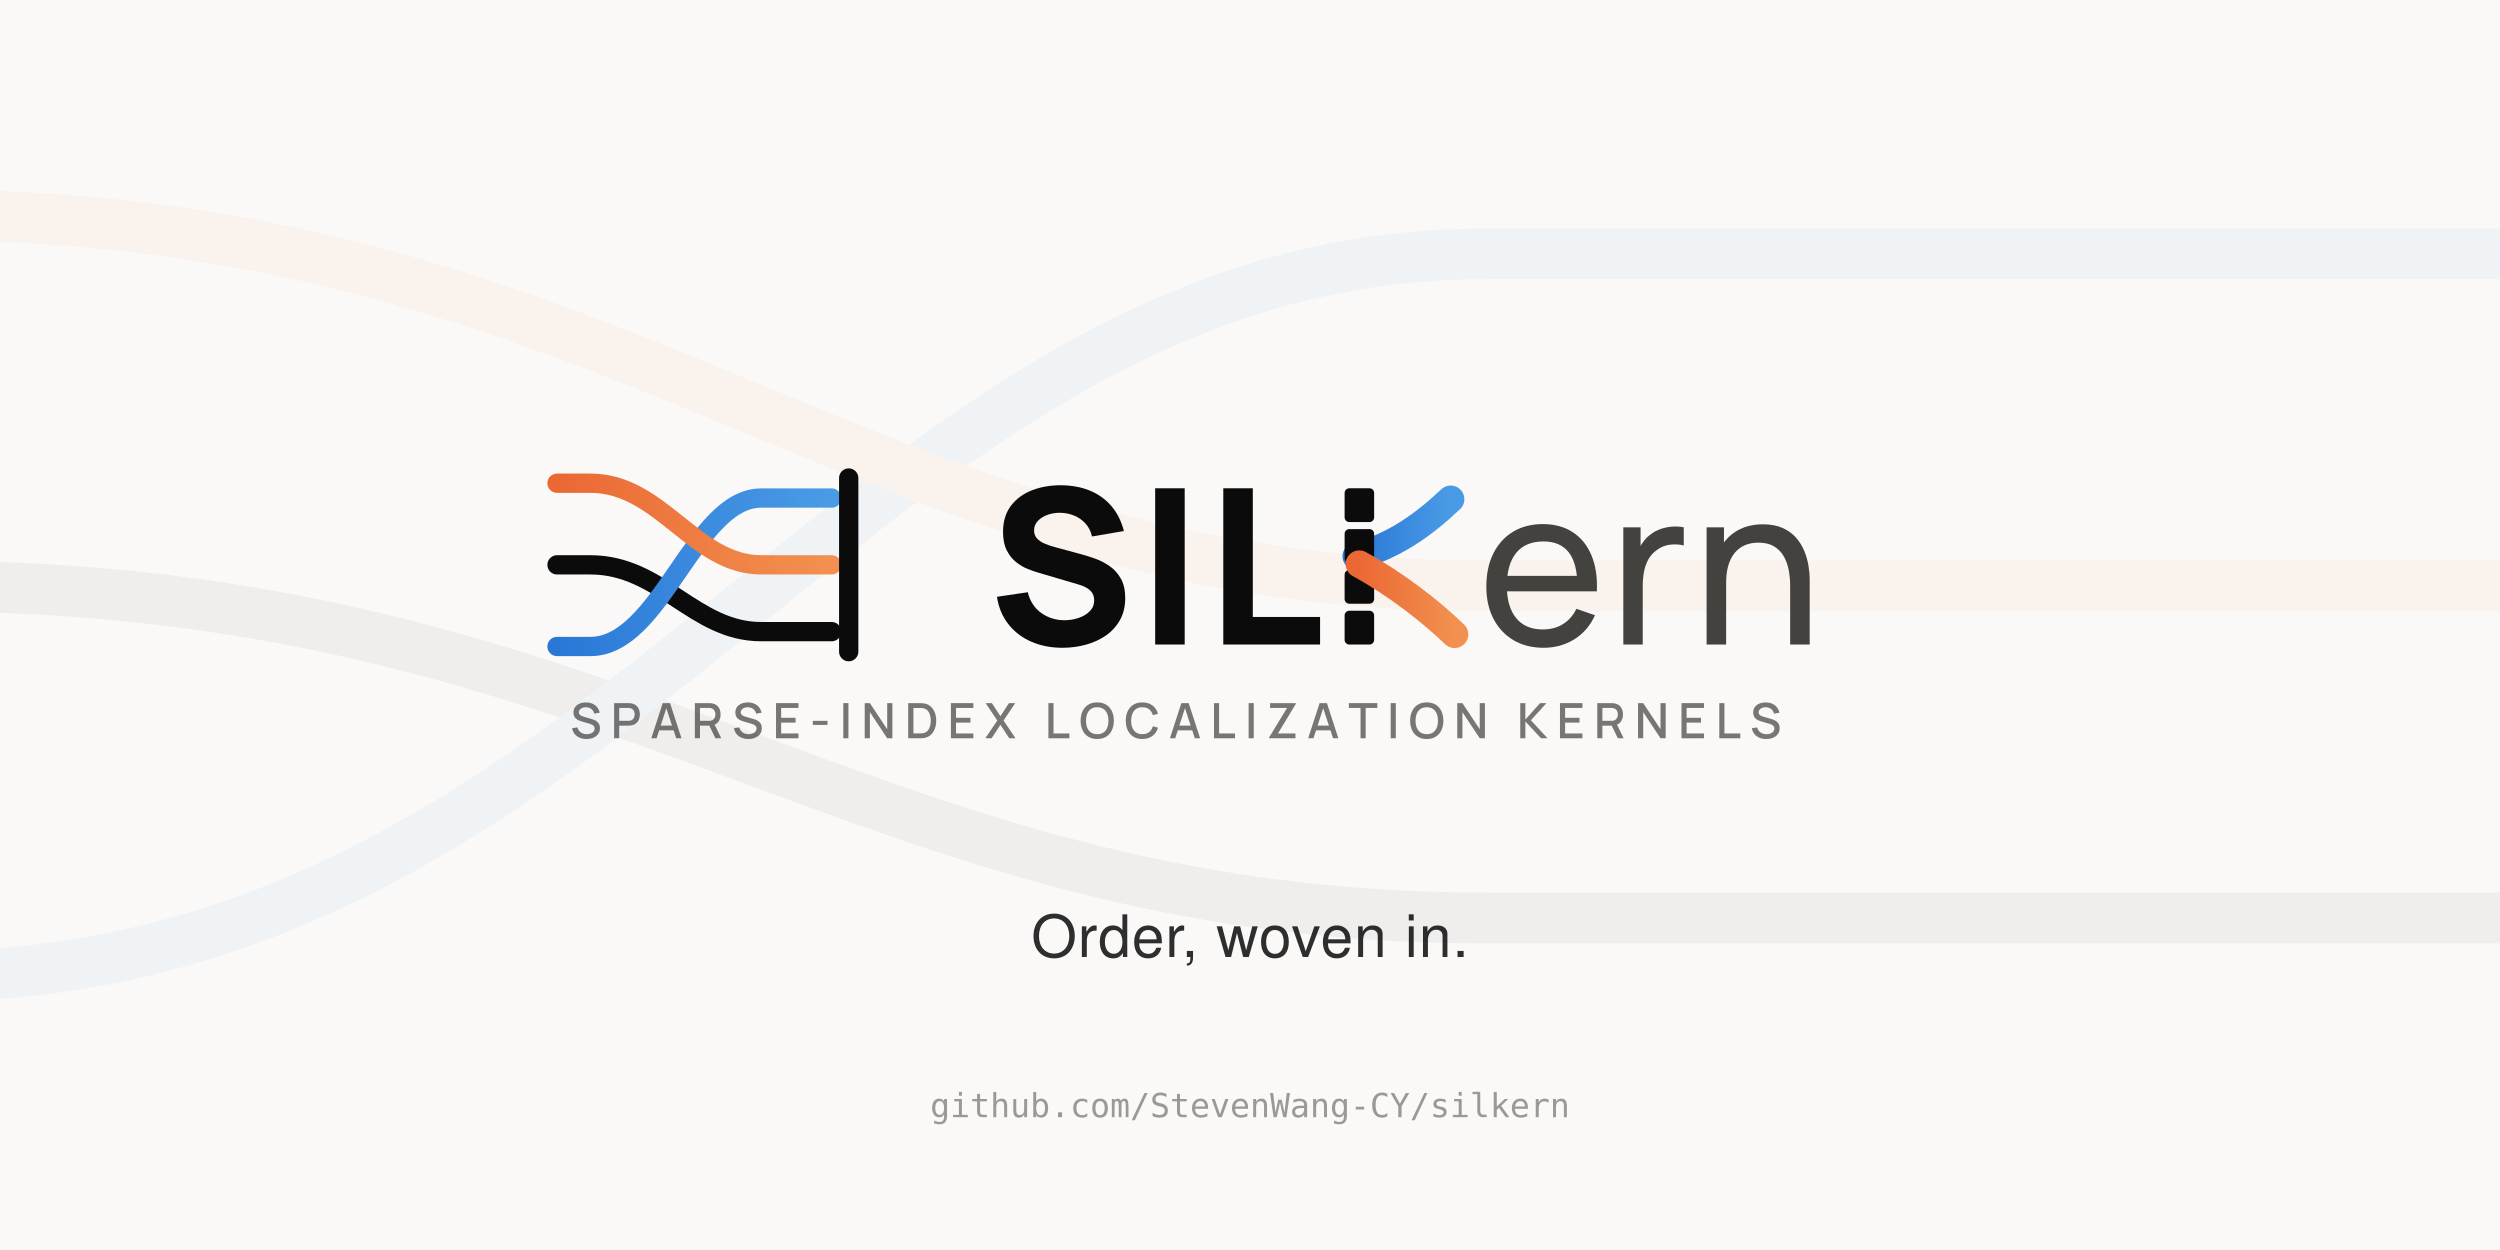
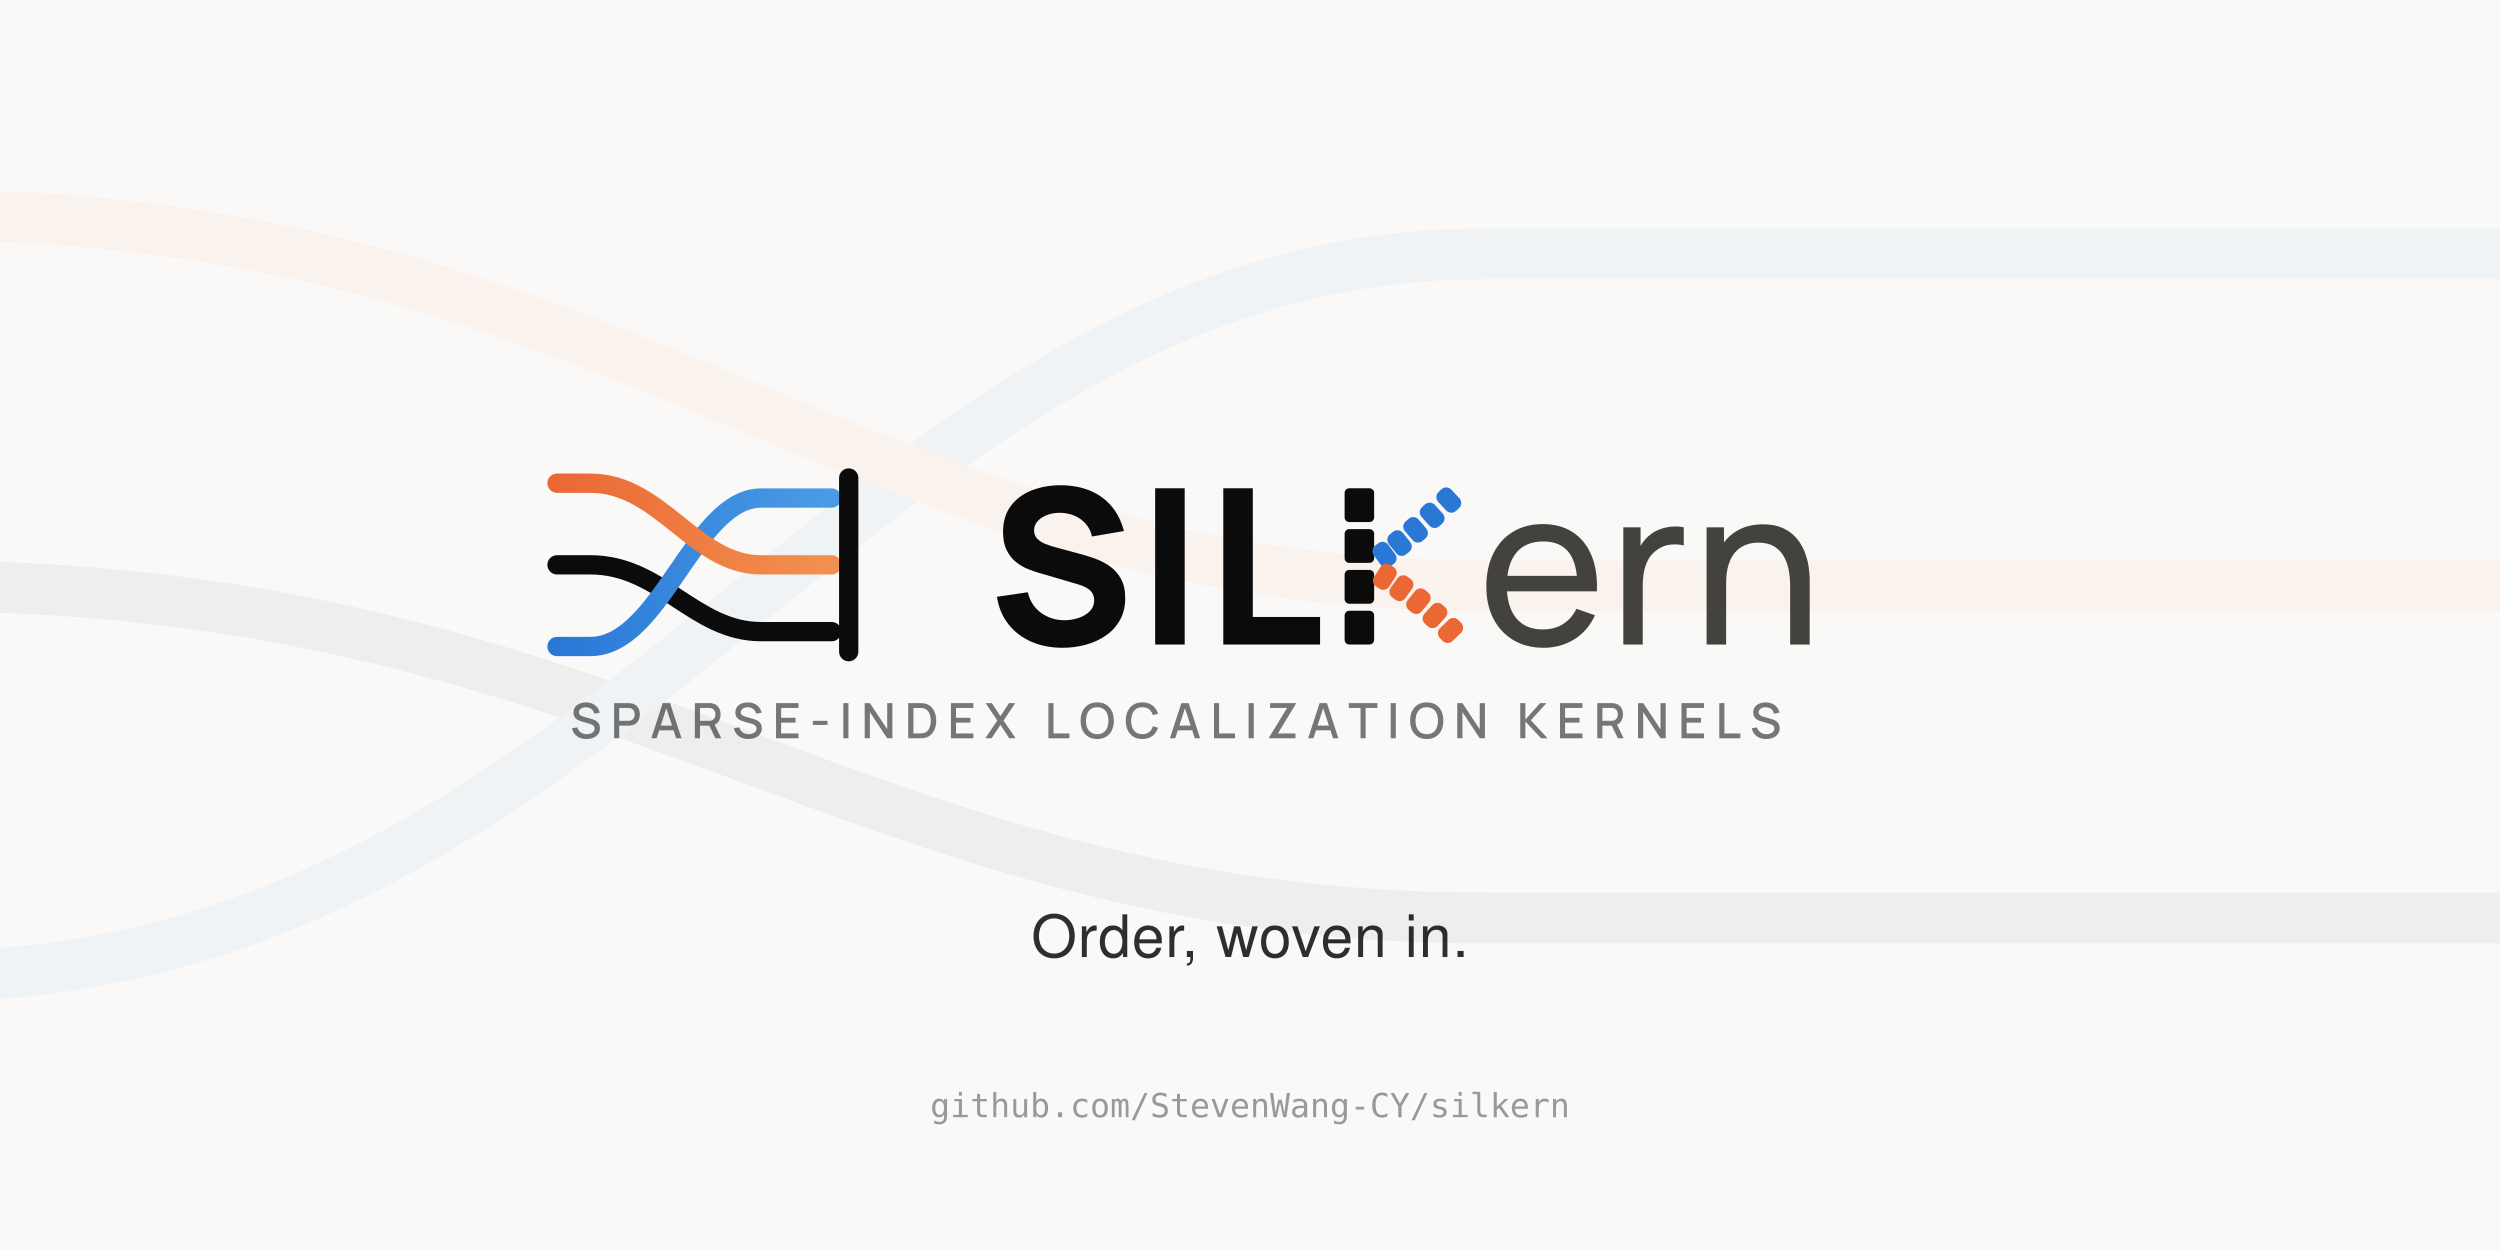
<svg xmlns="http://www.w3.org/2000/svg" viewBox="0 0 1280 640" width="1280" height="640" role="img" aria-label="SILKern social banner: the weave mark and wordmark over a faint thread motif, with the tagline 'Order, woven in.'">
  <defs>
    <linearGradient id="gBlue" x1="0" y1="0" x2="1" y2="0">
      <stop offset="0" stop-color="#2a78d6" />
      <stop offset="1" stop-color="#4a9be6" />
    </linearGradient>
    <linearGradient id="gOrange" x1="0" y1="0" x2="1" y2="0">
      <stop offset="0" stop-color="#eb6834" />
      <stop offset="1" stop-color="#f2914f" />
    </linearGradient>
    <style>
      .ink { fill: #0b0b0b; } .soft { fill: #43423f; } .sub { fill: #0b0b0b; fill-opacity: .55; }
      .inkS { stroke: #0b0b0b; }
      .thread { fill: none; stroke-width: 5.2; stroke-linecap: round; }
-       .kblue  { fill: none; stroke: url(#gBlue);   stroke-width: 7; stroke-linecap: round; }
-       .korange{ fill: none; stroke: url(#gOrange); stroke-width: 7; stroke-linecap: round; }
+       .kbB { fill: #2a78d6; }
+       .kbO { fill: #eb6834; }
    </style>
  </defs>
  <rect width="1280" height="640" fill="#faf9f7" />
  <g fill="none" stroke-linecap="round" stroke-width="26" opacity=".05">
    <path stroke="#0b0b0b" d="M -40 300 C 320 300, 440 470, 760 470 L 1320 470" />
    <path stroke="#2a78d6" d="M -40 500 C 320 500, 440 130, 760 130 L 1320 130" />
    <path stroke="#eb6834" d="M -40 110 C 320 110, 440 300, 760 300 L 1320 300" />
  </g>
  <g transform="translate(250,150) scale(2)">
    <g transform="translate(10,24) scale(0.95)">
      <path class="thread inkS draw" pathLength="100" d="M 8 48 H 17 C 36 48, 45 66, 63 66 H 82" />
      <path class="thread draw" pathLength="100" style="animation-delay:.1s" stroke="url(#gBlue)" d="M 8 70 H 17 C 36 70, 45 30, 63 30 H 82" />
      <path class="thread draw" pathLength="100" style="animation-delay:.2s" stroke="url(#gOrange)" d="M 8 26 H 17 C 36 26, 45 48, 63 48 H 82" />
      <rect class="ink" x="84" y="22" width="5.2" height="52" rx="2.6" />
    </g>
    <g transform="translate(128,90)">
      <g transform="translate(0.00,0) scale(0.027778,-0.027778)">
        <path class="ink" d="M684 -30Q524 -30 395.5 26.5Q267 83 184.5 188.5Q102 294 80 440L364 482Q394 358 488.0 291.0Q582 224 702 224Q769 224 832.0 245.0Q895 266 935.5 307.0Q976 348 976 408Q976 430 969.5 450.5Q963 471 948.0 489.0Q933 507 905.5 523.0Q878 539 836 552L462 662Q420 674 364.5 696.0Q309 718 257.0 759.0Q205 800 170.5 867.5Q136 935 136 1038Q136 1183 209.0 1279.0Q282 1375 404.0 1422.0Q526 1469 674 1468Q823 1466 940.0 1417.0Q1057 1368 1136.0 1274.5Q1215 1181 1250 1046L956 996Q940 1066 897.0 1114.0Q854 1162 794.5 1187.0Q735 1212 670 1214Q606 1216 549.5 1196.5Q493 1177 457.5 1140.0Q422 1103 422 1052Q422 1005 451.0 975.5Q480 946 524.0 928.0Q568 910 614 898L864 830Q920 815 988.0 790.5Q1056 766 1118.5 722.5Q1181 679 1221.5 608.0Q1262 537 1262 428Q1262 312 1213.5 225.5Q1165 139 1083.0 82.5Q1001 26 897.5 -2.0Q794 -30 684 -30Z" />
      </g>
      <g transform="translate(38.28,0) scale(0.027778,-0.027778)">
        <path class="ink" d="M160 0V1440H432V0Z" />
      </g>
      <g transform="translate(55.72,0) scale(0.027778,-0.027778)">
        <path class="ink" d="M160 0V1440H432V254H1052V0Z" />
      </g>
      <g transform="translate(86.78,0)">
-         <path class="kblue draw" pathLength="100" style="animation-delay:.3s" d="M 31.6 -37.2 C 24.5 -30.5, 17 -25.2, 7.4 -22.6" />
-         <rect class="ink" x="4.44" y="-40.00" width="7.56" height="8.65" rx="1.2" />
-         <rect class="ink" x="4.44" y="-29.55" width="7.56" height="8.65" rx="1.2" />
-         <rect class="ink" x="4.44" y="-19.10" width="7.56" height="8.65" rx="1.2" />
-         <rect class="ink" x="4.44" y="-8.65" width="7.56" height="8.65" rx="1.2" />
-         <path class="korange draw" pathLength="100" style="animation-delay:.42s" d="M 8.2 -20.6 C 17.5 -15.5, 26.5 -8.5, 32.6 -2.6" />
+         <rect class="ink kb" style="animation-delay:0.00s" x="4.44" y="-40" width="7.56" height="8.65" rx="1.2" />
+         <rect class="ink kb" style="animation-delay:0.07s" x="4.44" y="-29.55" width="7.56" height="8.65" rx="1.2" />
+         <rect class="ink kb" style="animation-delay:0.14s" x="4.44" y="-19.1" width="7.56" height="8.65" rx="1.2" />
+         <rect class="ink kb" style="animation-delay:0.21s" x="4.44" y="-8.65" width="7.56" height="8.65" rx="1.2" />
+         <g transform="translate(31.11,-36.98) rotate(137.0)">
+           <rect class="kb kbB" style="animation-delay:0.30s" x="-2.30" y="-3.30" width="4.6" height="6.6" rx="1.8" />
+         </g>
+         <g transform="translate(26.85,-33.08) rotate(138.1)">
+           <rect class="kb kbB" style="animation-delay:0.38s" x="-2.30" y="-3.30" width="4.6" height="6.6" rx="1.8" />
+         </g>
+         <g transform="translate(22.61,-29.36) rotate(139.5)">
+           <rect class="kb kbB" style="animation-delay:0.46s" x="-2.30" y="-3.30" width="4.6" height="6.6" rx="1.8" />
+         </g>
+         <g transform="translate(18.51,-25.97) rotate(141.3)">
+           <rect class="kb kbB" style="animation-delay:0.54s" x="-2.30" y="-3.30" width="4.6" height="6.6" rx="1.8" />
+         </g>
+         <g transform="translate(14.65,-22.99) rotate(143.6)">
+           <rect class="kb kbB" style="animation-delay:0.62s" x="-2.30" y="-3.30" width="4.6" height="6.6" rx="1.8" />
+         </g>
+         <g transform="translate(14.74,-17.33) rotate(33.1)">
+           <rect class="kb kbO" style="animation-delay:0.75s" x="-2.30" y="-3.30" width="4.6" height="6.6" rx="1.8" />
+         </g>
+         <g transform="translate(18.98,-14.42) rotate(35.9)">
+           <rect class="kb kbO" style="animation-delay:0.83s" x="-2.30" y="-3.30" width="4.6" height="6.6" rx="1.8" />
+         </g>
+         <g transform="translate(23.33,-11.09) rotate(39.0)">
+           <rect class="kb kbO" style="animation-delay:0.91s" x="-2.30" y="-3.30" width="4.6" height="6.6" rx="1.8" />
+         </g>
+         <g transform="translate(27.58,-7.44) rotate(42.3)">
+           <rect class="kb kbO" style="animation-delay:0.99s" x="-2.30" y="-3.30" width="4.6" height="6.6" rx="1.8" />
+         </g>
+         <g transform="translate(31.55,-3.60) rotate(45.9)">
+           <rect class="kb kbO" style="animation-delay:1.07s" x="-2.30" y="-3.30" width="4.6" height="6.6" rx="1.8" />
+         </g>
      </g>
      <g transform="translate(125.28,0) scale(0.027778,-0.027778)">
        <path class="soft" d="M608 -30Q448.5 -30 330.0 40.25Q211.5 110.5 145.75 237.25Q80 364 80 533Q80 710 144.75 839.5Q209.5 969 326.25 1039.5Q443 1110 600 1110Q762.5 1110 877.0 1035.0Q991.5 960 1049.25 821.0Q1107 682 1098.5 490H919V554Q916 753 838.0 851.5Q760 950 606 950Q440.5 950 354.75 844.0Q269 738 269 540Q269 349 354.75 244.0Q440.5 139 600 139Q707 139 786.0 188.0Q865 237 910 329L1081 270Q1017.5 127 891.25 48.5Q765 -30 608 -30ZM209 490V633H1007V490Z" />
      </g>
      <g transform="translate(158.68,0) scale(0.027778,-0.027778)">
        <path class="soft" d="M140 0V1080H299V819L273 853Q292 903 322.5 945.0Q353 987 391 1014Q432.5 1047.5 485.75 1065.5Q539 1083.5 594.0 1087.0Q649 1090.5 697 1080V913Q641 927.5 573.75 920.5Q506.5 913.5 450 872Q397.5 834.5 369.25 781.75Q341 729 330.0 667.5Q319 606 319 542V0Z" />
      </g>
      <g transform="translate(180.03,0) scale(0.027778,-0.027778)">
        <path class="soft" d="M909 0V541Q909 617.5 895.25 688.5Q881.5 759.5 848.0 816.25Q814.5 873 758.0 906.0Q701.5 939 616 939Q549 939 494.25 916.25Q439.5 893.5 400.5 847.75Q361.5 802 340.25 732.5Q319 663 319 569L202 605Q202 761.5 258.5 874.25Q315 987 417.5 1047.5Q520 1108 659 1108Q763.5 1108 837.75 1075.0Q912 1042 961.0 987.25Q1010 932.5 1038.0 865.25Q1066 798 1077.5 728.25Q1089 658.5 1089 597V0ZM139 0V1080H299V791H319V0Z" />
      </g>
    </g>
    <g transform="translate(21,114)">
      <g transform="translate(0.00,0) scale(0.00625,-0.00625)">
        <path class="sub" d="M662.001 -30Q506.668 -30 382.167 23.5Q257.667 77 177.167 176.334Q96.667 275.668 73.334 412.668L290.671 446.002Q323.671 314.003 428.67 240.67Q533.67 167.337 674.002 167.337Q760.667 167.337 834 194.67Q907.333 222.003 951.666 273.502Q995.999 325.001 995.999 397.334Q995.999 436.333 982.666 466.332Q969.333 496.332 945.5 518.498Q921.667 540.665 888.334 557.331Q855.001 573.998 815.335 585.998L446.001 695.331Q392.002 710.998 336.168 736.664Q280.335 762.331 233.668 803.664Q187.001 844.997 158.167 906.664Q129.334 968.331 129.334 1055.999Q129.334 1189.333 197.834 1281.833Q266.334 1374.333 383.001 1421.833Q499.668 1469.333 644.668 1468.667Q791.002 1467.333 906.335 1417.333Q1021.669 1367.333 1098.169 1273.5Q1174.669 1179.667 1204.003 1047.333L979.999 1008.666Q964.665 1090.332 915.999 1148.831Q867.333 1207.331 796 1238.664Q724.667 1269.996 642.002 1271.33Q561.669 1272.663 495.503 1246.664Q429.337 1220.664 389.671 1173.998Q350.004 1127.332 350.004 1065.999Q350.004 1006 384.837 969.167Q419.67 932.334 471.337 910.834Q523.003 889.335 574.002 875.335L840.001 800.002Q890.002 786.335 953.669 762.835Q1017.336 739.335 1076.836 697.002Q1136.336 654.668 1175.169 585.501Q1214.003 516.335 1214.003 410.668Q1214.003 302.334 1170.003 219.667Q1126.002 137 1049.335 81.667Q972.668 26.333 873.001 -1.833Q773.335 -30 662.001 -30Z" />
      </g>
      <g transform="translate(10.34,0) scale(0.00625,-0.00625)">
        <path class="sub" d="M140 0V1440H722.002Q743.002 1440 774.002 1438.5Q805.002 1437 832.669 1432Q953.336 1413.333 1033.836 1350.166Q1114.336 1287 1154.17 1191.166Q1194.003 1095.333 1194.003 978.666Q1194.003 861.999 1153.836 766.165Q1113.67 670.332 1033.169 607.165Q952.669 543.998 832.669 525.332Q805.002 521.332 773.669 519.332Q742.335 517.332 722.002 517.332H349.337V0ZM349.337 714.668H714.001Q733.668 714.668 758.168 716.668Q782.668 718.668 804.668 724.002Q869.001 739.335 907.834 779.668Q946.666 820.001 963.999 872.834Q981.332 925.667 981.332 978.666Q981.332 1031.665 963.999 1084.498Q946.666 1137.33 907.834 1177.663Q869.001 1217.997 804.668 1233.33Q782.668 1238.997 758.168 1240.83Q733.668 1242.663 714.001 1242.663H349.337Z" />
      </g>
      <g transform="translate(20.48,0) scale(0.00625,-0.00625)">
        <path class="sub" d="M40 0 507.998 1440H808.671L1276.67 0H1059.999L628.668 1313.997H683.335L256.671 0ZM282.668 324.665V520.669H1034.668V324.665Z" />
      </g>
      <g transform="translate(31.01,0) scale(0.00625,-0.00625)">
        <path class="sub" d="M140 0V1440H722.002Q743.002 1440 774.002 1438.5Q805.002 1437 832.669 1432Q953.336 1413.333 1033.836 1350.166Q1114.336 1287 1154.17 1191.166Q1194.003 1095.333 1194.003 978.666Q1194.003 806.665 1106.003 682.332Q1018.003 557.998 842.002 527.331L756.666 517.332H349.337V0ZM981.998 0 697.998 586 908.669 640 1220.669 0ZM349.337 714.668H714.001Q733.668 714.668 758.168 716.668Q782.668 718.668 804.668 724.002Q869.001 739.335 907.834 779.668Q946.666 820.001 963.999 872.834Q981.332 925.667 981.332 978.666Q981.332 1031.665 963.999 1084.498Q946.666 1137.33 907.834 1177.663Q869.001 1217.997 804.668 1233.33Q782.668 1238.997 758.168 1240.83Q733.668 1242.663 714.001 1242.663H349.337Z" />
      </g>
      <g transform="translate(41.44,0) scale(0.00625,-0.00625)">
        <path class="sub" d="M662.001 -30Q506.668 -30 382.167 23.5Q257.667 77 177.167 176.334Q96.667 275.668 73.334 412.668L290.671 446.002Q323.671 314.003 428.67 240.67Q533.67 167.337 674.002 167.337Q760.667 167.337 834 194.67Q907.333 222.003 951.666 273.502Q995.999 325.001 995.999 397.334Q995.999 436.333 982.666 466.332Q969.333 496.332 945.5 518.498Q921.667 540.665 888.334 557.331Q855.001 573.998 815.335 585.998L446.001 695.331Q392.002 710.998 336.168 736.664Q280.335 762.331 233.668 803.664Q187.001 844.997 158.167 906.664Q129.334 968.331 129.334 1055.999Q129.334 1189.333 197.834 1281.833Q266.334 1374.333 383.001 1421.833Q499.668 1469.333 644.668 1468.667Q791.002 1467.333 906.335 1417.333Q1021.669 1367.333 1098.169 1273.5Q1174.669 1179.667 1204.003 1047.333L979.999 1008.666Q964.665 1090.332 915.999 1148.831Q867.333 1207.331 796 1238.664Q724.667 1269.996 642.002 1271.33Q561.669 1272.663 495.503 1246.664Q429.337 1220.664 389.671 1173.998Q350.004 1127.332 350.004 1065.999Q350.004 1006 384.837 969.167Q419.67 932.334 471.337 910.834Q523.003 889.335 574.002 875.335L840.001 800.002Q890.002 786.335 953.669 762.835Q1017.336 739.335 1076.836 697.002Q1136.336 654.668 1175.169 585.501Q1214.003 516.335 1214.003 410.668Q1214.003 302.334 1170.003 219.667Q1126.002 137 1049.335 81.667Q972.668 26.333 873.001 -1.833Q773.335 -30 662.001 -30Z" />
      </g>
      <g transform="translate(51.79,0) scale(0.00625,-0.00625)">
        <path class="sub" d="M140 0V1440H1060.001V1242.663H349.337V839.336H940.001V641.999H349.337V197.337H1060.001V0Z" />
      </g>
      <g transform="translate(61.34,0) scale(0.00625,-0.00625)">
        <path class="sub" d="M120 546.665V714.668H720V546.665Z" />
      </g>
      <g transform="translate(68.89,0) scale(0.00625,-0.00625)">
        <path class="sub" d="M160 0V1440H369.337V0Z" />
      </g>
      <g transform="translate(74.49,0) scale(0.00625,-0.00625)">
        <path class="sub" d="M140 0V1440H352.004L1061.332 370.007V1440H1273.336V0H1061.332L352.004 1070.66V0Z" />
      </g>
      <g transform="translate(85.62,0) scale(0.00625,-0.00625)">
        <path class="sub" d="M140 0V1440H591.334Q611.334 1440 665.667 1439.0Q720.001 1438 770 1431.333Q939.001 1409.667 1054.501 1310Q1170.001 1210.333 1229.002 1056.833Q1288.002 903.333 1288.002 720Q1288.002 536.333 1229.002 382.833Q1170.001 229.333 1054.501 129.833Q939.001 30.333 770 8.667Q720.334 2.333 665.501 1.167Q610.667 0 591.334 0ZM354.004 198.67H591.334Q625.334 198.67 672.167 200.67Q719 202.67 754.667 209.337Q864.666 230.003 933.166 304.503Q1001.665 379.003 1033.831 487.835Q1065.998 596.668 1065.998 720Q1065.998 846.666 1033.165 955.498Q1000.332 1064.331 931.499 1137.497Q862.666 1210.663 754.667 1230.663Q719 1237.997 671.667 1239.663Q624.334 1241.33 591.334 1241.33H354.004Z" />
      </g>
      <g transform="translate(96.56,0) scale(0.00625,-0.00625)">
        <path class="sub" d="M140 0V1440H1060.001V1242.663H349.337V839.336H940.001V641.999H349.337V197.337H1060.001V0Z" />
      </g>
      <g transform="translate(106.11,0) scale(0.00625,-0.00625)">
        <path class="sub" d="M20 0 511.333 728.667 33.333 1440H289.338L640.002 906.003L988.666 1440H1246.004L768.005 728.667L1258.004 0H1001.999L640.002 550.663L277.338 0Z" />
      </g>
      <g transform="translate(121.39,0) scale(0.00625,-0.00625)">
        <path class="sub" d="M160 0V1440H369.337V197.337H1021.335V0Z" />
      </g>
      <g transform="translate(130.26,0) scale(0.00625,-0.00625)">
        <path class="sub" d="M740.668 -30Q525.001 -30 372.834 64.667Q220.667 159.333 140.334 328.333Q60 497.333 60 720Q60 942.667 140.334 1111.667Q220.667 1280.667 372.834 1375.333Q525.001 1470 740.668 1470Q956.334 1470 1108.501 1375.333Q1260.668 1280.667 1341.002 1111.667Q1421.335 942.667 1421.335 720Q1421.335 497.333 1341.002 328.333Q1260.668 159.333 1108.501 64.667Q956.334 -30 740.668 -30ZM740.668 168.67Q893.667 167.337 995.499 236.503Q1097.332 305.669 1148.332 430.335Q1199.331 555.001 1199.331 720Q1199.331 884.999 1148.332 1008.498Q1097.332 1131.997 995.499 1200.997Q893.667 1269.996 740.668 1271.33Q587.669 1272.663 486.169 1203.664Q384.67 1134.664 333.67 1009.832Q282.671 884.999 282.004 720Q281.337 555.001 332.337 431.668Q383.337 308.336 485.503 239.17Q587.669 170.004 740.668 168.67Z" />
      </g>
      <g transform="translate(141.82,0) scale(0.00625,-0.00625)">
        <path class="sub" d="M740.668 -30Q525.001 -30 372.834 64.667Q220.667 159.333 140.334 328.333Q60 497.333 60 720Q60 942.667 140.334 1111.667Q220.667 1280.667 372.834 1375.333Q525.001 1470 740.668 1470Q990.001 1470 1153.668 1344.167Q1317.335 1218.334 1381.335 1005.334L1169.331 947.999Q1126.665 1098.998 1019.499 1185.164Q912.333 1271.33 740.668 1271.33Q587.669 1271.33 485.836 1202.33Q384.003 1133.331 332.67 1009.165Q281.337 884.999 280.671 720Q280.004 555.001 331.337 431.002Q382.67 307.003 485.169 237.836Q587.669 168.67 740.668 168.67Q912.333 168.67 1019.499 255.336Q1126.665 342.002 1169.331 492.001L1381.335 434.666Q1317.335 221.666 1153.668 95.833Q990.001 -30 740.668 -30Z" />
      </g>
      <g transform="translate(153.25,0) scale(0.00625,-0.00625)">
        <path class="sub" d="M40 0 507.998 1440H808.671L1276.67 0H1059.999L628.668 1313.997H683.335L256.671 0ZM282.668 324.665V520.669H1034.668V324.665Z" />
      </g>
      <g transform="translate(163.78,0) scale(0.00625,-0.00625)">
        <path class="sub" d="M160 0V1440H369.337V197.337H1021.335V0Z" />
      </g>
      <g transform="translate(172.65,0) scale(0.00625,-0.00625)">
        <path class="sub" d="M160 0V1440H369.337V0Z" />
      </g>
      <g transform="translate(178.26,0) scale(0.00625,-0.00625)">
        <path class="sub" d="M100 0V32.667L835.33 1242.663H140.001V1440H1194.004V1406L462.674 198.004H1180.67V0Z" />
      </g>
      <g transform="translate(188.64,0) scale(0.00625,-0.00625)">
        <path class="sub" d="M40 0 507.998 1440H808.671L1276.67 0H1059.999L628.668 1313.997H683.335L256.671 0ZM282.668 324.665V520.669H1034.668V324.665Z" />
      </g>
      <g transform="translate(199.18,0) scale(0.00625,-0.00625)">
        <path class="sub" d="M498.665 0V1242.663H20V1440H1186.667V1242.663H708.002V0Z" />
      </g>
      <g transform="translate(209.02,0) scale(0.00625,-0.00625)">
        <path class="sub" d="M160 0V1440H369.337V0Z" />
      </g>
      <g transform="translate(214.62,0) scale(0.00625,-0.00625)">
        <path class="sub" d="M740.668 -30Q525.001 -30 372.834 64.667Q220.667 159.333 140.334 328.333Q60 497.333 60 720Q60 942.667 140.334 1111.667Q220.667 1280.667 372.834 1375.333Q525.001 1470 740.668 1470Q956.334 1470 1108.501 1375.333Q1260.668 1280.667 1341.002 1111.667Q1421.335 942.667 1421.335 720Q1421.335 497.333 1341.002 328.333Q1260.668 159.333 1108.501 64.667Q956.334 -30 740.668 -30ZM740.668 168.67Q893.667 167.337 995.499 236.503Q1097.332 305.669 1148.332 430.335Q1199.331 555.001 1199.331 720Q1199.331 884.999 1148.332 1008.498Q1097.332 1131.997 995.499 1200.997Q893.667 1269.996 740.668 1271.33Q587.669 1272.663 486.169 1203.664Q384.67 1134.664 333.67 1009.832Q282.671 884.999 282.004 720Q281.337 555.001 332.337 431.668Q383.337 308.336 485.503 239.17Q587.669 170.004 740.668 168.67Z" />
      </g>
      <g transform="translate(226.18,0) scale(0.00625,-0.00625)">
        <path class="sub" d="M140 0V1440H352.004L1061.332 370.007V1440H1273.336V0H1061.332L352.004 1070.66V0Z" />
      </g>
      <g transform="translate(242.31,0) scale(0.00625,-0.00625)">
        <path class="sub" d="M140 0V1440H349.337V768L952 1440H1212.005L575.34 737.333L1258.671 0H990.666L349.337 687.998V0Z" />
      </g>
      <g transform="translate(252.48,0) scale(0.00625,-0.00625)">
        <path class="sub" d="M140 0V1440H1060.001V1242.663H349.337V839.336H940.001V641.999H349.337V197.337H1060.001V0Z" />
      </g>
      <g transform="translate(262.03,0) scale(0.00625,-0.00625)">
        <path class="sub" d="M140 0V1440H722.002Q743.002 1440 774.002 1438.5Q805.002 1437 832.669 1432Q953.336 1413.333 1033.836 1350.166Q1114.336 1287 1154.17 1191.166Q1194.003 1095.333 1194.003 978.666Q1194.003 806.665 1106.003 682.332Q1018.003 557.998 842.002 527.331L756.666 517.332H349.337V0ZM981.998 0 697.998 586 908.669 640 1220.669 0ZM349.337 714.668H714.001Q733.668 714.668 758.168 716.668Q782.668 718.668 804.668 724.002Q869.001 739.335 907.834 779.668Q946.666 820.001 963.999 872.834Q981.332 925.667 981.332 978.666Q981.332 1031.665 963.999 1084.498Q946.666 1137.33 907.834 1177.663Q869.001 1217.997 804.668 1233.33Q782.668 1238.997 758.168 1240.83Q733.668 1242.663 714.001 1242.663H349.337Z" />
      </g>
      <g transform="translate(272.46,0) scale(0.00625,-0.00625)">
        <path class="sub" d="M140 0V1440H352.004L1061.332 370.007V1440H1273.336V0H1061.332L352.004 1070.66V0Z" />
      </g>
      <g transform="translate(283.59,0) scale(0.00625,-0.00625)">
        <path class="sub" d="M140 0V1440H1060.001V1242.663H349.337V839.336H940.001V641.999H349.337V197.337H1060.001V0Z" />
      </g>
      <g transform="translate(293.14,0) scale(0.00625,-0.00625)">
        <path class="sub" d="M160 0V1440H369.337V197.337H1021.335V0Z" />
      </g>
      <g transform="translate(302.01,0) scale(0.00625,-0.00625)">
        <path class="sub" d="M662.001 -30Q506.668 -30 382.167 23.5Q257.667 77 177.167 176.334Q96.667 275.668 73.334 412.668L290.671 446.002Q323.671 314.003 428.67 240.67Q533.67 167.337 674.002 167.337Q760.667 167.337 834 194.67Q907.333 222.003 951.666 273.502Q995.999 325.001 995.999 397.334Q995.999 436.333 982.666 466.332Q969.333 496.332 945.5 518.498Q921.667 540.665 888.334 557.331Q855.001 573.998 815.335 585.998L446.001 695.331Q392.002 710.998 336.168 736.664Q280.335 762.331 233.668 803.664Q187.001 844.997 158.167 906.664Q129.334 968.331 129.334 1055.999Q129.334 1189.333 197.834 1281.833Q266.334 1374.333 383.001 1421.833Q499.668 1469.333 644.668 1468.667Q791.002 1467.333 906.335 1417.333Q1021.669 1367.333 1098.169 1273.5Q1174.669 1179.667 1204.003 1047.333L979.999 1008.666Q964.665 1090.332 915.999 1148.831Q867.333 1207.331 796 1238.664Q724.667 1269.996 642.002 1271.33Q561.669 1272.663 495.503 1246.664Q429.337 1220.664 389.671 1173.998Q350.004 1127.332 350.004 1065.999Q350.004 1006 384.837 969.167Q419.67 932.334 471.337 910.834Q523.003 889.335 574.002 875.335L840.001 800.002Q890.002 786.335 953.669 762.835Q1017.336 739.335 1076.836 697.002Q1136.336 654.668 1175.169 585.501Q1214.003 516.335 1214.003 410.668Q1214.003 302.334 1170.003 219.667Q1126.002 137 1049.335 81.667Q972.668 26.333 873.001 -1.833Q773.335 -30 662.001 -30Z" />
      </g>
    </g>
  </g>
  <text fill="#0b0b0b" fill-opacity=".85" font-size="30" letter-spacing=".5" x="640" y="490" text-anchor="middle" font-family="-apple-system, &quot;Segoe UI&quot;, &quot;Helvetica Neue&quot;, Helvetica, Arial, sans-serif">Order, woven in.</text>
  <text fill="#0b0b0b" fill-opacity=".4" font-size="17" x="640" y="572" text-anchor="middle" font-family="ui-monospace, SFMono-Regular, Menlo, Consolas, monospace">github.com/StevenWang-CY/silkern</text>
</svg>
